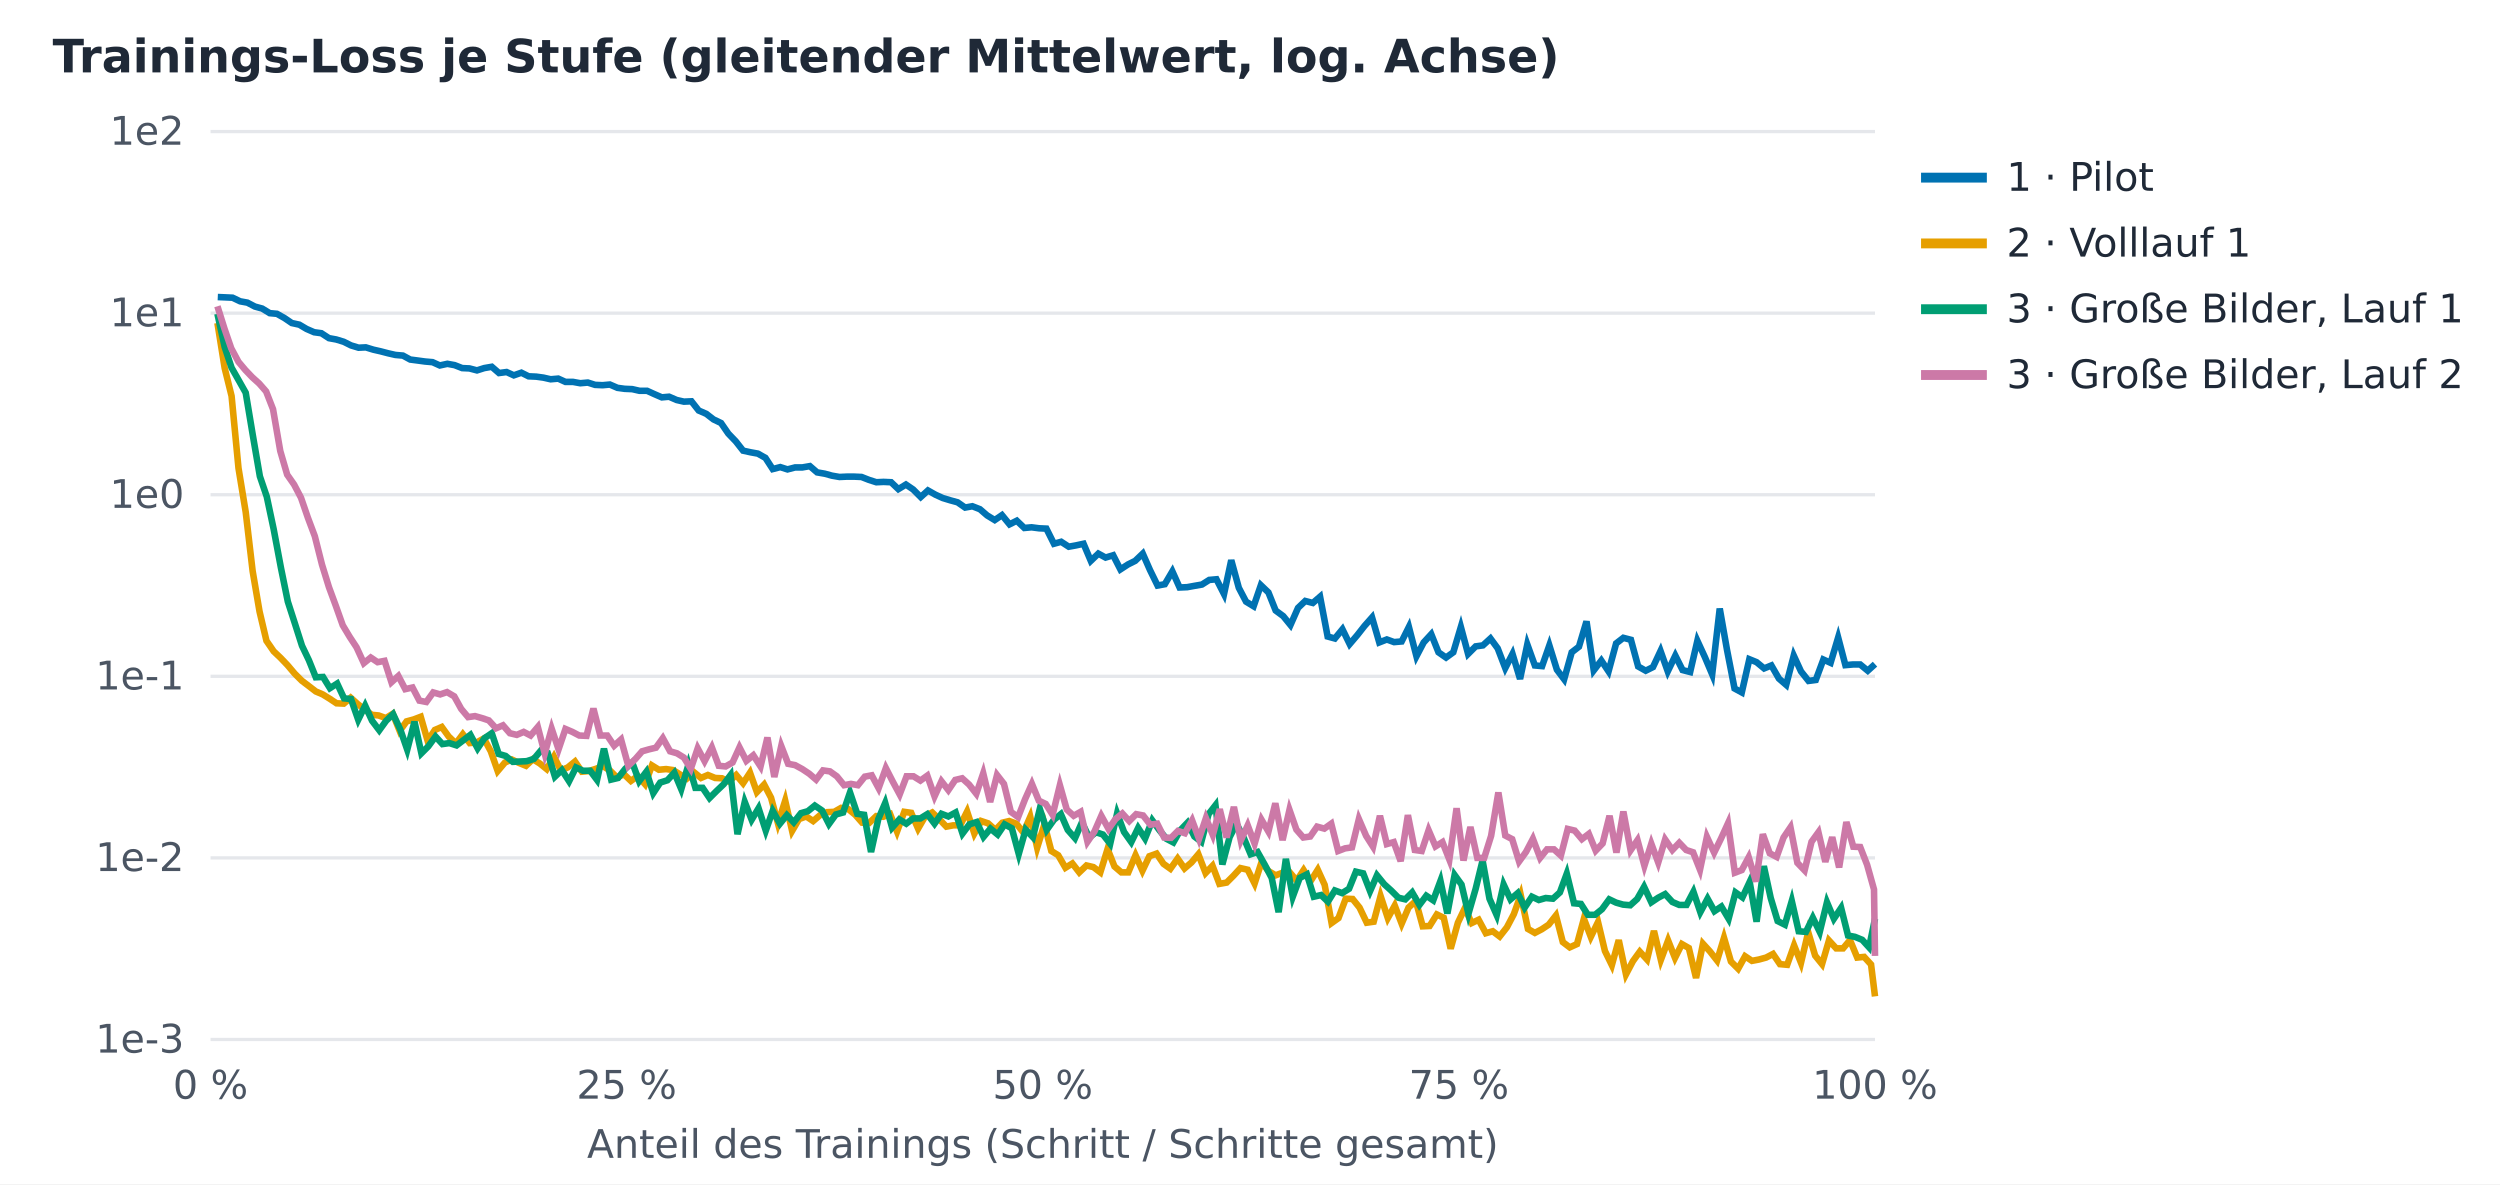
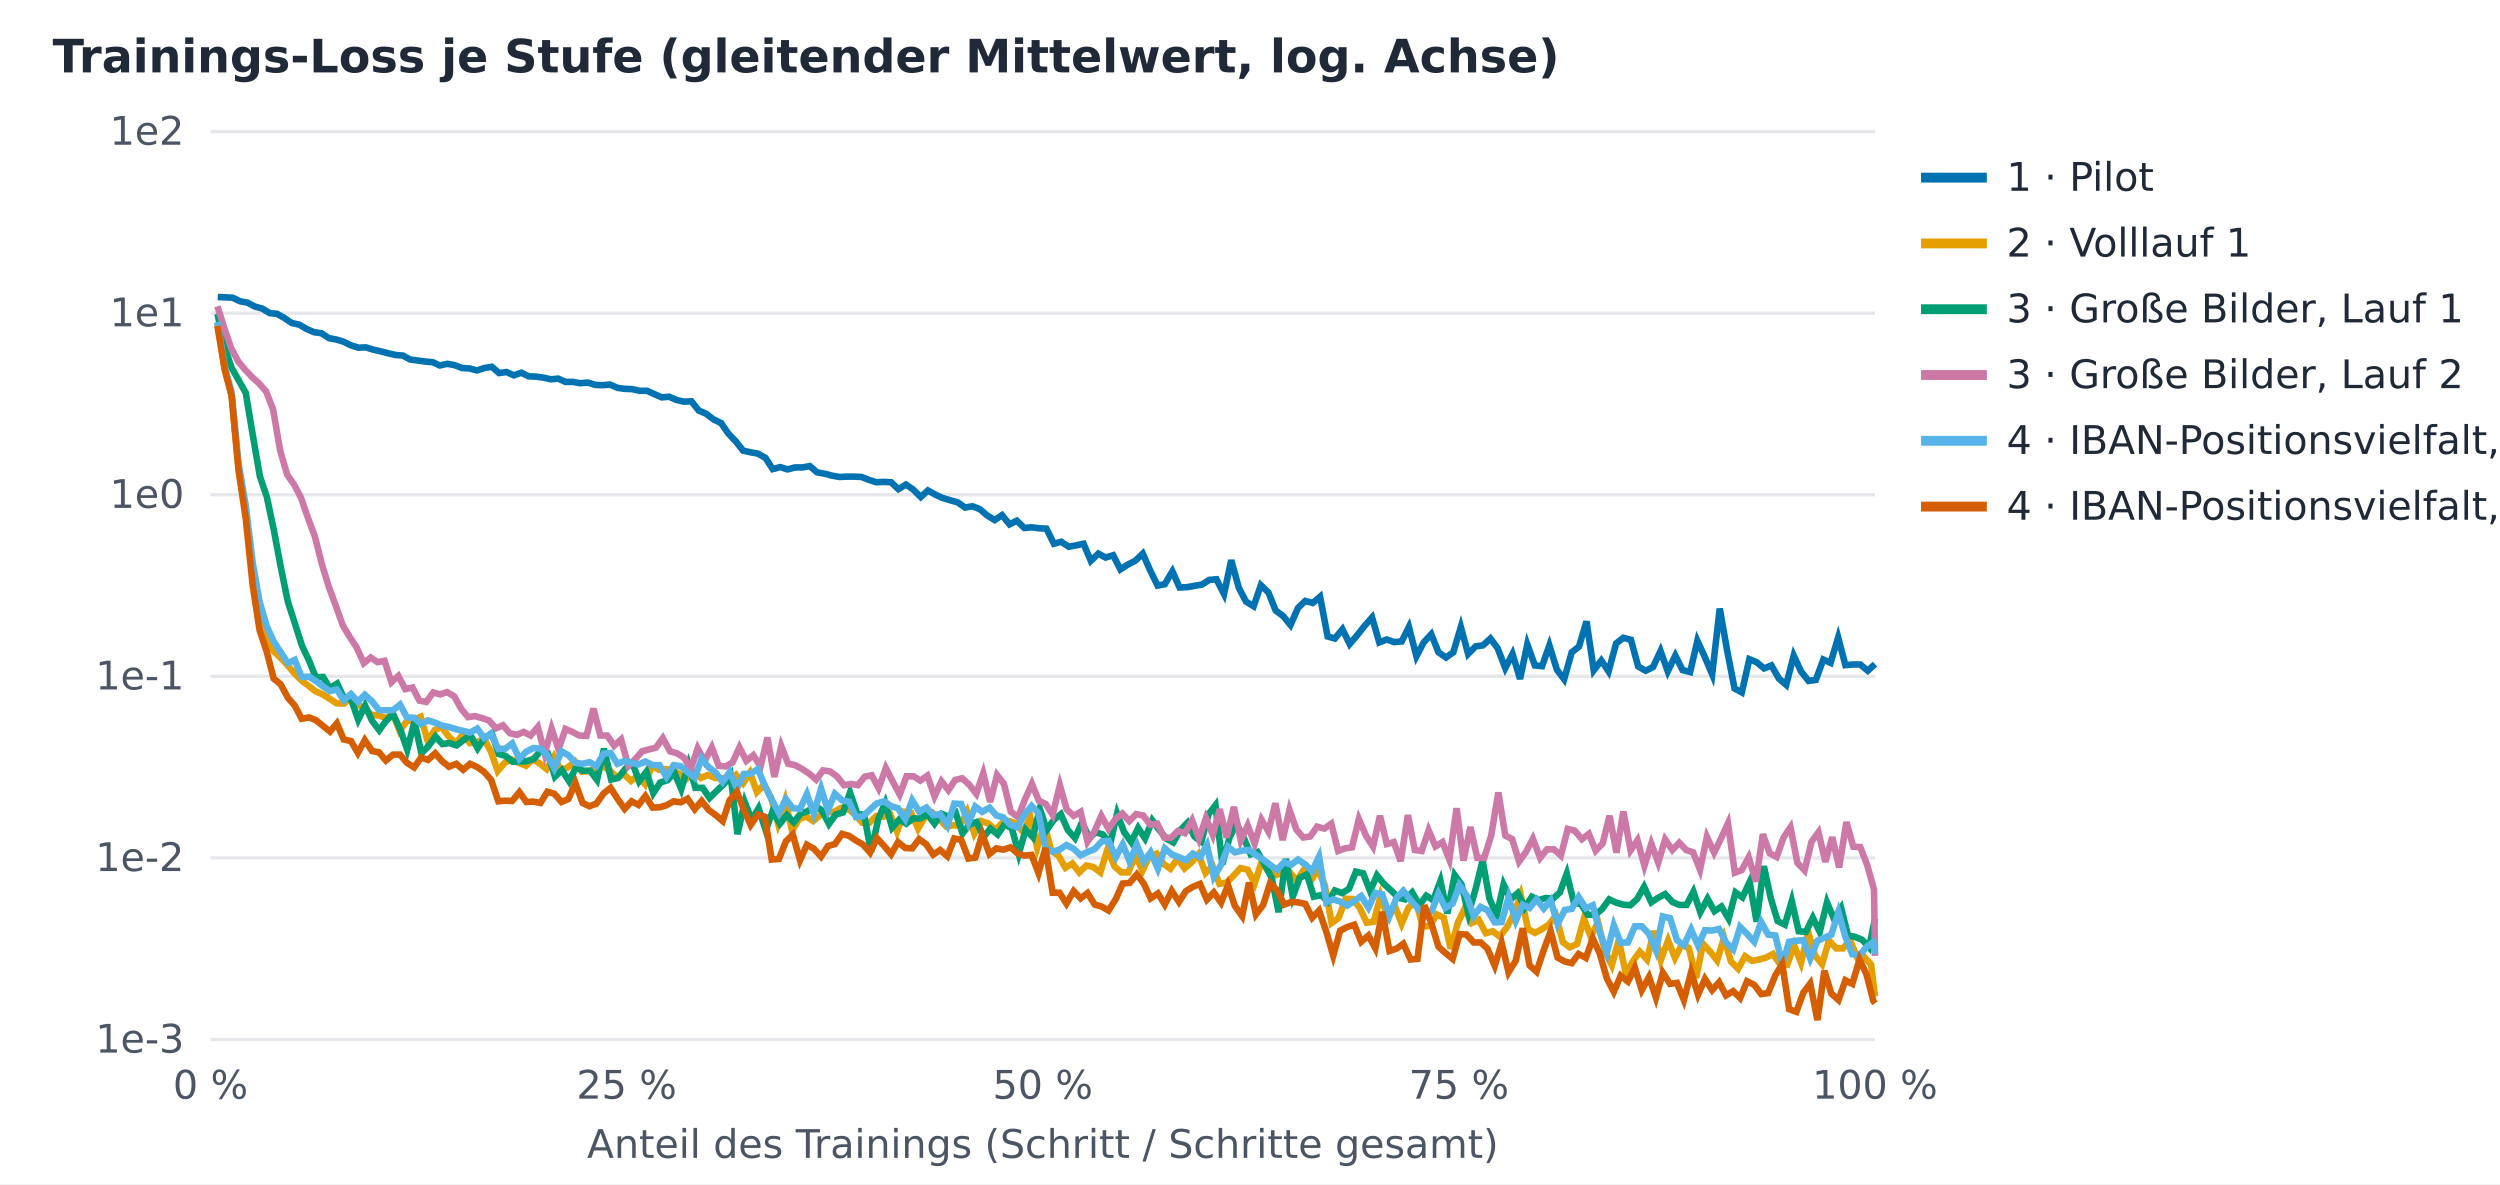
<svg xmlns="http://www.w3.org/2000/svg" width="760" height="360" viewBox="0 0 760 360" font-family="DejaVu Sans, Arial, sans-serif" font-size="12">
  <rect width="760" height="360" fill="#ffffff" />
  <text x="16" y="22" font-size="14" font-weight="bold" fill="#1f2937">Trainings-Loss je Stufe (gleitender Mittelwert, log. Achse)</text>
  <line x1="64" x2="570" y1="316.0" y2="316.0" stroke="#e5e7eb" />
  <text x="56" y="320.0" text-anchor="end" fill="#4b5563">1e-3</text>
  <line x1="64" x2="570" y1="260.8" y2="260.8" stroke="#e5e7eb" />
  <text x="56" y="264.8" text-anchor="end" fill="#4b5563">1e-2</text>
  <line x1="64" x2="570" y1="205.6" y2="205.6" stroke="#e5e7eb" />
  <text x="56" y="209.6" text-anchor="end" fill="#4b5563">1e-1</text>
  <line x1="64" x2="570" y1="150.4" y2="150.4" stroke="#e5e7eb" />
  <text x="56" y="154.4" text-anchor="end" fill="#4b5563">1e0</text>
  <line x1="64" x2="570" y1="95.2" y2="95.2" stroke="#e5e7eb" />
  <text x="56" y="99.2" text-anchor="end" fill="#4b5563">1e1</text>
  <line x1="64" x2="570" y1="40.0" y2="40.0" stroke="#e5e7eb" />
  <text x="56" y="44.0" text-anchor="end" fill="#4b5563">1e2</text>
  <text x="64.0" y="334" text-anchor="middle" fill="#4b5563">0 %</text>
  <text x="190.5" y="334" text-anchor="middle" fill="#4b5563">25 %</text>
  <text x="317.0" y="334" text-anchor="middle" fill="#4b5563">50 %</text>
  <text x="443.5" y="334" text-anchor="middle" fill="#4b5563">75 %</text>
  <text x="570.0" y="334" text-anchor="middle" fill="#4b5563">100 %</text>
  <text x="317.0" y="352" text-anchor="middle" fill="#4b5563">Anteil des Trainings (Schritt / Schritte gesamt)</text>
  <polyline fill="none" stroke="#0072B2" stroke-width="2" points="66.2,90.3 68.5,90.4 70.7,90.5 73.0,91.6 75.2,92.0 77.5,93.2 79.7,93.8 82.0,95.2 84.2,95.4 86.5,96.7 88.7,98.2 91.0,98.7 93.2,100.0 95.5,101.0 97.7,101.3 100.0,102.8 102.2,103.2 104.5,103.9 106.7,105.0 109.0,105.7 111.2,105.6 113.5,106.3 115.7,106.8 118.0,107.4 120.2,107.9 122.5,108.1 124.7,109.3 127.0,109.6 129.2,109.9 131.5,110.1 133.7,111.1 136.0,110.6 138.2,111.0 140.5,111.9 142.7,112.0 145.0,112.6 147.2,111.9 149.5,111.5 151.7,113.4 154.0,113.1 156.2,114.1 158.5,113.3 160.7,114.4 163.0,114.5 165.2,114.8 167.4,115.3 169.7,115.1 171.9,116.1 174.2,116.1 176.4,116.5 178.7,116.3 180.9,117.0 183.2,117.1 185.4,116.9 187.7,117.9 189.9,118.2 192.2,118.3 194.4,118.8 196.7,118.8 198.9,119.8 201.2,120.8 203.4,120.6 205.7,121.6 207.9,122.1 210.2,122.0 212.4,124.8 214.7,125.8 216.9,127.5 219.2,128.6 221.4,131.8 223.7,134.2 225.9,137.0 228.2,137.5 230.4,137.9 232.7,139.2 234.9,142.6 237.2,142.0 239.4,142.7 241.7,142.1 243.9,142.1 246.2,141.7 248.4,143.6 250.7,144.0 252.9,144.6 255.2,145.0 257.4,144.9 259.7,144.9 261.9,145.0 264.2,145.9 266.4,146.6 268.6,146.5 270.9,146.6 273.1,148.7 275.4,147.3 277.6,148.8 279.9,151.1 282.1,149.1 284.4,150.4 286.6,151.4 288.9,152.1 291.1,152.7 293.4,154.3 295.6,153.9 297.9,154.8 300.1,156.7 302.4,158.1 304.6,156.6 306.9,159.4 309.1,158.3 311.4,160.5 313.6,160.3 315.9,160.6 318.1,160.7 320.4,165.3 322.6,164.7 324.9,166.2 327.1,165.8 329.4,165.3 331.6,170.5 333.9,168.3 336.1,169.5 338.4,168.8 340.6,173.1 342.9,171.6 345.1,170.5 347.4,168.3 349.6,173.3 351.9,178.0 354.1,177.6 356.4,173.7 358.6,178.6 360.9,178.5 363.1,178.1 365.4,177.7 367.6,176.3 369.8,176.1 372.1,180.6 374.3,170.3 376.6,178.7 378.8,182.9 381.1,184.3 383.3,177.9 385.6,180.1 387.8,185.6 390.1,187.3 392.3,190.0 394.6,184.8 396.8,182.7 399.1,183.3 401.3,181.4 403.6,193.5 405.8,194.1 408.1,191.3 410.3,195.8 412.6,193.1 414.8,190.3 417.1,187.7 419.3,195.3 421.6,194.4 423.8,195.2 426.1,195.0 428.3,190.6 430.6,199.5 432.8,195.3 435.1,192.8 437.3,198.3 439.6,199.9 441.8,198.3 444.1,190.6 446.3,198.8 448.6,196.5 450.8,196.2 453.1,194.1 455.3,197.1 457.6,203.1 459.8,198.8 462.1,206.4 464.3,195.9 466.6,202.3 468.8,202.5 471.0,196.2 473.3,203.6 475.5,206.5 477.8,198.3 480.0,196.6 482.3,188.9 484.5,203.8 486.8,200.8 489.0,204.1 491.3,195.6 493.5,193.9 495.8,194.5 498.0,202.6 500.3,203.9 502.5,202.8 504.8,197.9 507.0,204.1 509.3,199.3 511.5,203.7 513.8,204.3 516.0,194.8 518.3,199.8 520.5,205.0 522.8,185.0 525.0,197.5 527.3,209.3 529.5,210.5 531.8,200.4 534.0,201.3 536.3,203.2 538.5,202.3 540.8,206.3 543.0,208.2 545.3,199.3 547.5,204.1 549.8,207.0 552.0,206.7 554.3,200.5 556.5,201.5 558.8,193.8 561.0,202.2 563.3,202.0 565.5,202.0 567.8,203.9 570.0,201.9" />
  <line x1="584" x2="604" y1="54" y2="54" stroke="#0072B2" stroke-width="3" />
  <text x="610" y="58" fill="#1f2937">1 · Pilot</text>
  <polyline fill="none" stroke="#E69F00" stroke-width="2" points="66.1,98.2 68.3,111.9 70.4,120.4 72.5,142.3 74.7,155.7 76.8,173.6 78.9,185.9 81.0,194.8 83.2,198.0 85.3,200.0 87.4,202.2 89.6,204.8 91.7,206.9 93.8,208.5 96.0,210.2 98.1,211.1 100.2,212.4 102.3,213.8 104.5,213.9 106.6,212.1 108.7,214.0 110.9,215.7 113.0,217.3 115.1,217.5 117.3,218.3 119.4,217.0 121.5,222.2 123.6,219.3 125.8,218.7 127.9,217.9 130.0,225.2 132.2,221.9 134.3,221.0 136.4,223.9 138.6,226.0 140.7,223.2 142.8,225.9 144.9,225.7 147.1,224.5 149.2,228.4 151.3,234.4 153.5,231.8 155.6,230.9 157.7,231.9 159.9,232.8 162.0,230.8 164.1,232.1 166.2,233.8 168.4,230.0 170.5,234.2 172.6,233.3 174.8,231.5 176.9,234.6 179.0,234.4 181.2,233.7 183.3,232.9 185.4,234.2 187.5,236.3 189.7,235.4 191.8,237.4 193.9,235.9 196.1,238.4 198.2,232.7 200.3,234.0 202.5,233.8 204.6,234.1 206.7,235.4 208.8,236.7 211.0,234.8 213.1,236.5 215.2,235.6 217.4,236.5 219.5,236.6 221.6,237.6 223.8,235.6 225.9,238.1 228.0,234.9 230.1,240.8 232.3,238.5 234.4,242.5 236.5,250.3 238.7,243.4 240.8,252.6 242.9,249.0 245.1,248.2 247.2,249.6 249.3,247.8 251.4,246.9 253.6,246.8 255.7,245.6 257.8,245.9 260.0,247.7 262.1,250.1 264.2,250.2 266.4,248.1 268.5,248.3 270.6,247.5 272.7,252.8 274.9,246.8 277.0,247.1 279.1,251.9 281.3,248.1 283.4,247.0 285.5,249.0 287.7,251.3 289.8,250.9 291.9,250.9 294.0,246.7 296.2,253.4 298.3,249.6 300.4,250.3 302.6,252.3 304.7,250.1 306.8,249.6 309.0,250.4 311.1,253.1 313.2,248.3 315.3,257.7 317.5,250.6 319.6,258.7 321.7,260.0 323.9,263.8 326.0,262.5 328.1,265.2 330.3,263.1 332.4,263.6 334.5,265.2 336.7,258.1 338.8,263.4 340.9,265.2 343.0,265.2 345.2,260.0 347.3,264.7 349.4,260.3 351.6,259.5 353.7,262.6 355.8,264.1 358.0,261.0 360.1,264.0 362.2,262.2 364.3,259.7 366.5,265.4 368.6,263.2 370.7,268.7 372.9,268.3 375.0,266.2 377.1,263.9 379.3,264.4 381.4,268.6 383.5,262.1 385.6,264.8 387.8,266.1 389.9,265.3 392.0,265.1 394.2,267.7 396.3,264.5 398.4,267.9 400.6,264.4 402.7,269.0 404.8,280.6 406.9,279.1 409.1,273.2 411.2,273.3 413.3,275.9 415.5,280.5 417.6,280.2 419.7,272.4 421.9,279.1 424.0,275.3 426.1,280.8 428.2,275.9 430.4,273.9 432.5,281.6 434.6,281.5 436.8,278.0 438.9,279.0 441.0,288.4 443.2,280.5 445.3,276.1 447.4,280.6 449.5,279.6 451.7,283.7 453.8,283.1 455.9,284.7 458.1,281.9 460.2,277.9 462.3,272.1 464.5,282.4 466.6,283.6 468.7,282.5 470.8,281.1 473.0,278.3 475.1,286.4 477.2,288.0 479.4,287.0 481.5,279.3 483.6,284.8 485.8,280.3 487.9,289.1 490.0,293.4 492.1,285.8 494.3,296.2 496.4,292.2 498.5,289.3 500.7,291.7 502.8,283.0 504.9,291.8 507.1,285.9 509.2,291.2 511.3,287.0 513.4,288.2 515.6,297.3 517.7,286.9 519.8,289.2 522.0,292.0 524.1,285.1 526.2,292.3 528.4,294.5 530.5,290.7 532.6,292.1 534.7,291.7 536.9,291.1 539.0,290.0 541.1,293.1 543.3,293.3 545.4,287.4 547.5,292.7 549.7,283.4 551.8,290.5 553.9,293.1 556.0,285.9 558.2,288.3 560.3,288.3 562.4,285.8 564.6,291.1 566.7,290.9 568.8,293.2 570.0,302.9" />
  <line x1="584" x2="604" y1="74" y2="74" stroke="#E69F00" stroke-width="3" />
  <text x="610" y="78" fill="#1f2937">2 · Volllauf 1</text>
  <polyline fill="none" stroke="#009E73" stroke-width="2" points="66.1,95.4 68.3,105.5 70.4,111.8 72.5,115.5 74.7,119.4 76.8,132.0 79.0,144.8 81.1,151.0 83.2,160.9 85.4,172.6 87.5,182.9 89.6,189.4 91.8,196.3 93.9,200.7 96.0,205.9 98.2,205.8 100.3,209.2 102.5,207.8 104.6,212.3 106.7,212.5 108.9,218.8 111.0,214.5 113.1,219.1 115.3,222.0 117.4,219.1 119.5,217.1 121.7,221.8 123.8,227.9 126.0,219.4 128.1,229.0 130.2,226.9 132.4,223.9 134.5,226.2 136.6,225.9 138.8,226.6 140.9,225.0 143.0,223.4 145.2,227.5 147.3,224.4 149.5,222.9 151.6,229.2 153.7,229.8 155.9,231.6 158.0,231.5 160.1,231.4 162.3,230.7 164.4,228.2 166.5,228.9 168.7,236.1 170.8,234.1 173.0,237.5 175.1,233.3 177.2,234.3 179.4,234.3 181.5,237.1 183.6,227.6 185.8,237.0 187.9,236.5 190.1,233.7 192.2,231.8 194.3,237.5 196.5,234.6 198.6,241.1 200.7,237.9 202.9,237.2 205.0,234.9 207.1,239.9 209.3,232.4 211.4,239.5 213.6,239.5 215.7,242.6 217.8,240.5 220.0,238.4 222.1,235.6 224.2,253.6 226.4,243.8 228.5,249.2 230.6,245.7 232.8,252.5 234.9,246.5 237.1,250.4 239.2,247.8 241.3,250.0 243.5,247.2 245.6,246.6 247.7,244.9 249.9,246.4 252.0,250.5 254.1,247.6 256.3,247.0 258.4,240.9 260.6,247.4 262.7,247.7 264.8,259.0 267.0,249.0 269.1,244.1 271.2,251.6 273.4,249.1 275.5,250.4 277.6,248.8 279.8,248.8 281.9,247.5 284.1,250.4 286.2,247.4 288.3,248.2 290.5,247.0 292.6,253.4 294.7,250.6 296.9,249.9 299.0,254.4 301.1,251.9 303.3,253.7 305.4,250.6 307.6,251.8 309.7,259.6 311.8,252.2 314.0,254.5 316.1,245.9 318.2,252.3 320.4,249.2 322.5,247.5 324.6,252.3 326.8,254.8 328.9,250.0 331.1,254.6 333.2,253.0 335.3,253.7 337.5,256.5 339.6,247.3 341.7,252.9 343.9,256.0 346.0,251.7 348.1,254.9 350.3,249.4 352.4,252.3 354.6,255.0 356.7,256.1 358.8,252.4 361.0,250.1 363.1,254.3 365.2,255.9 367.4,247.5 369.5,244.8 371.6,262.8 373.8,254.5 375.9,250.4 378.1,254.7 380.2,259.7 382.3,259.0 384.5,262.9 386.6,266.9 388.7,277.3 390.9,261.1 393.0,272.6 395.1,266.9 397.3,265.8 399.4,272.6 401.6,272.1 403.7,274.1 405.8,270.7 408.0,271.5 410.1,270.2 412.2,265.0 414.4,265.5 416.5,270.9 418.6,266.1 420.8,268.8 422.9,270.7 425.1,272.9 427.2,273.4 429.3,271.3 431.5,275.1 433.6,272.3 435.7,273.7 437.9,267.8 440.0,277.7 442.2,266.0 444.3,268.9 446.4,277.8 448.6,270.2 450.7,261.6 452.8,273.2 455.0,278.2 457.1,268.9 459.2,273.4 461.4,271.5 463.5,275.9 465.7,272.6 467.8,273.6 469.9,273.0 472.1,273.2 474.2,271.3 476.3,265.6 478.5,274.6 480.6,274.8 482.7,278.1 484.9,278.1 487.0,276.4 489.2,273.4 491.3,274.4 493.4,275.0 495.6,275.2 497.7,273.3 499.8,269.6 502.0,274.3 504.1,272.9 506.2,271.8 508.4,274.2 510.5,275.1 512.7,275.1 514.8,271.1 516.9,277.3 519.1,273.2 521.2,277.0 523.3,275.6 525.5,279.3 527.6,271.3 529.7,272.8 531.9,268.1 534.0,280.2 536.2,263.3 538.3,273.0 540.4,280.0 542.6,281.1 544.7,273.9 546.8,283.1 549.0,283.3 551.1,279.0 553.2,283.3 555.4,274.3 557.5,279.3 559.7,276.0 561.8,284.4 563.9,284.8 566.1,285.7 568.2,288.0 570.0,279.3" />
  <line x1="584" x2="604" y1="94" y2="94" stroke="#009E73" stroke-width="3" />
  <text x="610" y="98" fill="#1f2937">3 · Große Bilder, Lauf 1</text>
  <polyline fill="none" stroke="#CC79A7" stroke-width="2" points="66.1,93.1 68.2,99.8 70.3,105.9 72.5,110.0 74.6,112.5 76.7,114.7 78.8,116.6 80.9,119.0 83.0,124.4 85.2,137.1 87.3,144.3 89.4,147.3 91.5,151.3 93.6,157.4 95.7,163.0 97.9,171.7 100.0,178.5 102.1,184.2 104.2,190.1 106.3,193.6 108.4,196.8 110.6,201.6 112.7,199.9 114.8,201.3 116.9,200.9 119.0,207.4 121.1,205.5 123.2,209.5 125.4,209.0 127.5,213.0 129.6,213.4 131.7,210.5 133.8,211.1 135.9,210.4 138.1,211.7 140.2,215.5 142.3,218.0 144.4,217.7 146.5,218.3 148.6,219.0 150.8,221.4 152.9,220.5 155.0,222.9 157.1,223.4 159.2,222.5 161.3,223.6 163.5,221.0 165.6,229.1 167.7,221.5 169.8,227.8 171.9,221.6 174.0,222.5 176.1,223.6 178.3,223.7 180.4,215.4 182.5,223.6 184.6,223.6 186.7,226.7 188.8,224.8 191.0,232.8 193.1,230.8 195.2,228.4 197.3,227.8 199.4,227.3 201.5,224.4 203.7,228.4 205.8,229.0 207.9,230.3 210.0,233.7 212.1,227.5 214.2,231.4 216.4,227.2 218.5,232.8 220.6,233.0 222.7,231.8 224.8,227.2 226.9,231.3 229.0,229.6 231.2,233.0 233.3,224.2 235.4,236.2 237.5,226.8 239.6,232.2 241.7,232.6 243.9,233.8 246.0,235.2 248.1,237.0 250.2,234.2 252.3,234.5 254.4,236.0 256.6,238.7 258.7,238.3 260.8,238.7 262.9,236.1 265.0,235.7 267.1,239.6 269.3,233.5 271.4,237.6 273.5,241.5 275.6,236.0 277.7,236.0 279.8,237.3 281.9,235.8 284.1,242.1 286.2,237.5 288.3,240.2 290.4,237.1 292.5,236.6 294.6,238.5 296.8,241.3 298.9,235.1 301.0,243.8 303.1,235.6 305.2,238.3 307.3,246.8 309.5,248.4 311.6,243.0 313.7,238.3 315.8,243.4 317.9,244.4 320.0,247.7 322.2,238.7 324.3,246.1 326.4,248.0 328.5,246.8 330.6,255.9 332.7,252.8 334.8,248.0 337.0,252.0 339.1,249.0 341.2,247.3 343.3,249.6 345.4,247.5 347.5,247.9 349.7,250.7 351.8,250.4 353.9,254.6 356.0,254.7 358.1,252.6 360.2,253.3 362.4,249.4 364.5,255.0 366.6,248.7 368.7,253.8 370.8,246.0 372.9,254.6 375.1,245.3 377.2,255.5 379.3,250.9 381.4,256.5 383.5,249.2 385.6,252.8 387.7,244.2 389.9,255.4 392.0,246.2 394.1,252.2 396.2,254.6 398.3,254.3 400.4,251.3 402.6,251.9 404.7,250.4 406.8,258.7 408.9,257.9 411.0,257.6 413.1,249.0 415.3,254.1 417.4,257.4 419.5,248.0 421.6,256.6 423.7,256.0 425.8,261.8 428.0,247.8 430.1,258.4 432.2,258.7 434.3,252.4 436.4,257.3 438.5,256.0 440.6,261.3 442.8,245.7 444.9,261.6 447.0,251.4 449.1,260.8 451.2,260.8 453.3,254.1 455.5,240.9 457.6,254.0 459.7,255.1 461.8,261.9 463.9,259.0 466.0,255.0 468.2,260.8 470.3,258.2 472.4,258.2 474.5,260.1 476.6,252.0 478.7,252.5 480.9,255.1 483.0,253.5 485.1,258.6 487.2,256.4 489.3,248.0 491.4,259.2 493.5,246.7 495.7,258.5 497.8,255.4 499.9,263.2 502.0,256.5 504.1,262.2 506.2,255.2 508.4,258.4 510.5,256.2 512.6,258.4 514.7,259.1 516.8,264.4 518.9,254.4 521.1,259.2 523.2,254.9 525.3,250.3 527.4,265.3 529.5,264.5 531.6,260.6 533.8,268.0 535.9,253.6 538.0,259.4 540.1,260.5 542.2,254.6 544.3,251.5 546.4,262.3 548.6,264.6 550.7,255.9 552.8,253.0 554.9,262.0 557.0,254.5 559.1,263.7 561.3,249.9 563.4,257.4 565.5,257.5 567.6,262.9 569.7,270.4 570.0,290.6" />
  <line x1="584" x2="604" y1="114" y2="114" stroke="#CC79A7" stroke-width="3" />
  <text x="610" y="118" fill="#1f2937">3 · Große Bilder, Lauf 2</text>
+   <polyline fill="none" stroke="#56B4E9" stroke-width="2" points="66.1,97.9 68.3,111.3 70.4,119.3 72.5,140.7 74.7,153.7 76.8,170.9 78.9,182.9 81.1,190.4 83.2,195.0 85.3,198.2 87.5,201.6 89.6,200.6 91.7,205.8 93.9,205.7 96.0,207.0 98.1,208.6 100.3,210.1 102.4,209.6 104.5,212.9 106.7,211.0 108.8,213.3 110.9,211.2 113.1,213.2 115.2,215.9 117.3,215.9 119.5,215.9 121.6,214.2 123.7,218.1 125.9,218.2 128.0,220.1 130.1,219.0 132.3,219.7 134.4,220.6 136.5,221.0 138.7,221.7 140.8,222.2 142.9,222.7 145.1,221.5 147.2,224.4 149.3,223.1 151.5,227.7 153.6,227.6 155.7,226.0 157.9,230.7 160.0,228.5 162.1,227.4 164.3,227.6 166.4,229.6 168.5,233.6 170.7,228.4 172.8,229.6 174.9,231.9 177.1,232.2 179.2,231.7 181.3,232.9 183.5,229.1 185.6,228.9 187.7,232.2 189.9,231.3 192.0,231.9 194.1,232.4 196.2,231.5 198.4,232.6 200.5,232.6 202.6,236.2 204.8,232.6 206.9,232.9 209.0,234.7 211.2,236.4 213.3,230.6 215.4,233.2 217.6,234.9 219.7,237.7 221.8,234.7 224.0,239.7 226.1,235.3 228.2,235.2 230.4,233.8 232.5,238.9 234.6,243.1 236.8,247.2 238.9,242.9 241.0,245.7 243.2,245.9 245.3,241.4 247.4,247.4 249.6,239.7 251.7,246.3 253.8,241.3 256.0,243.3 258.1,243.7 260.2,248.4 262.4,248.1 264.5,246.1 266.6,244.2 268.8,243.6 270.9,245.1 273.0,245.7 275.2,249.0 277.3,243.3 279.4,246.7 281.6,245.5 283.7,247.8 285.8,247.5 288.0,251.0 290.1,244.3 292.2,244.4 294.4,250.2 296.5,245.2 298.6,246.8 300.8,245.5 302.9,247.9 305.0,248.5 307.2,250.8 309.3,251.5 311.4,247.7 313.6,245.0 315.7,247.2 317.8,257.8 320.0,258.9 322.1,258.3 324.2,256.9 326.4,258.0 328.5,260.0 330.6,259.0 332.8,258.1 334.9,255.8 337.0,255.6 339.2,260.6 341.3,256.7 343.4,261.9 345.6,256.8 347.7,262.0 349.8,259.1 352.0,264.1 354.1,257.9 356.2,259.7 358.4,260.6 360.5,261.5 362.6,259.5 364.8,260.6 366.9,256.9 369.0,266.5 371.2,262.9 373.3,257.4 375.4,259.1 377.6,258.6 379.7,258.4 381.8,259.9 384.0,261.3 386.1,262.9 388.2,264.4 390.4,262.1 392.5,262.9 394.6,261.3 396.8,262.8 398.9,264.8 401.0,260.4 403.2,274.3 405.3,273.4 407.4,274.1 409.6,275.3 411.7,273.9 413.8,272.4 416.0,275.9 418.1,271.4 420.2,271.9 422.4,278.4 424.5,273.0 426.6,270.8 428.8,273.6 430.9,276.0 433.0,278.6 435.2,277.0 437.3,271.7 439.4,276.0 441.6,274.7 443.7,269.1 445.8,272.1 448.0,278.5 450.1,275.7 452.2,276.7 454.4,280.4 456.5,280.3 458.6,272.8 460.8,279.9 462.9,275.0 465.0,276.0 467.1,273.4 469.3,276.2 471.4,273.7 473.5,280.9 475.7,276.6 477.8,276.3 479.9,272.7 482.1,276.1 484.2,275.2 486.3,283.3 488.5,289.7 490.6,281.3 492.7,286.6 494.9,286.5 497.0,281.6 499.1,281.6 501.3,283.9 503.4,288.9 505.5,278.6 507.7,279.1 509.8,285.8 511.9,287.4 514.1,282.6 516.2,287.4 518.3,282.8 520.5,282.9 522.6,282.4 524.7,286.5 526.9,288.6 529.0,281.8 531.1,283.9 533.3,286.3 535.4,280.3 537.5,284.1 539.7,284.4 541.8,293.1 543.9,286.3 546.1,286.0 548.2,285.8 550.3,291.4 552.5,286.0 554.6,285.1 556.7,284.2 558.9,277.3 561.0,284.8 563.1,290.1 565.3,290.4 567.4,287.9 569.5,286.4 570.0,290.0" />
+   <line x1="584" x2="604" y1="134" y2="134" stroke="#56B4E9" stroke-width="3" />
+   <text x="610" y="138" fill="#1f2937">4 · IBAN-Positionsvielfalt, Lauf 1</text>
+   <polyline fill="none" stroke="#D55E00" stroke-width="2" points="66.1,99.1 68.3,112.4 70.4,120.2 72.5,142.8 74.7,157.6 76.8,177.8 78.9,191.5 81.1,198.2 83.2,206.3 85.3,208.0 87.5,212.1 89.6,214.5 91.7,218.5 93.9,218.1 96.0,218.9 98.1,220.6 100.3,222.4 102.4,219.9 104.5,224.8 106.7,225.3 108.8,228.9 110.9,225.0 113.1,228.3 115.2,228.7 117.3,231.2 119.5,229.4 121.6,229.4 123.7,231.9 125.9,233.3 128.0,230.3 130.1,231.0 132.3,229.0 134.4,231.4 136.5,233.1 138.7,232.2 140.8,234.0 142.9,232.2 145.1,233.2 147.2,234.7 149.3,237.1 151.5,243.6 153.6,243.4 155.7,243.5 157.9,240.8 160.0,243.8 162.1,243.7 164.3,244.1 166.4,240.7 168.5,241.3 170.7,243.8 172.8,242.9 174.9,238.0 177.1,244.1 179.2,245.1 181.3,244.3 183.5,241.2 185.6,239.5 187.7,242.8 189.9,245.9 192.0,243.6 194.1,244.7 196.2,242.0 198.4,245.5 200.5,245.4 202.6,244.8 204.8,243.6 206.9,243.9 209.0,242.8 211.2,246.0 213.3,243.5 215.4,246.2 217.6,247.8 219.7,249.6 221.8,243.3 224.0,240.7 226.1,246.0 228.2,250.8 230.4,247.6 232.5,248.3 234.6,261.3 236.8,261.1 238.9,255.8 241.0,253.7 243.2,261.5 245.3,256.8 247.4,258.0 249.6,260.4 251.7,257.2 253.8,256.6 256.0,253.5 258.1,254.1 260.2,255.5 262.4,256.8 264.5,259.2 266.6,254.8 268.8,257.2 270.9,259.7 273.0,256.0 275.2,257.8 277.3,257.9 279.4,255.1 281.6,256.7 283.7,259.8 285.8,258.4 288.0,260.3 290.1,254.9 292.2,255.3 294.4,261.0 296.5,260.7 298.6,253.6 300.8,259.6 302.9,257.9 305.0,258.3 307.2,257.6 309.3,259.4 311.4,260.1 313.6,259.9 315.7,265.4 317.8,257.8 320.0,271.4 322.1,271.4 324.2,274.7 326.4,270.9 328.5,273.1 330.6,271.5 332.8,275.0 334.9,275.6 337.0,276.8 339.2,273.3 341.3,268.6 343.4,268.4 345.6,265.8 347.7,268.6 349.8,273.1 352.0,271.6 354.1,275.0 356.2,270.8 358.4,274.2 360.5,270.9 362.6,269.6 364.8,268.7 366.9,273.5 369.0,271.3 371.2,274.4 373.3,269.1 375.4,275.4 377.6,278.5 379.7,268.3 381.8,278.0 384.0,275.1 386.1,268.5 388.2,270.6 390.4,275.0 392.5,274.2 394.6,274.3 396.8,274.8 398.9,279.0 401.0,276.8 403.2,283.3 405.3,290.5 407.4,282.9 409.6,281.8 411.7,281.1 413.8,286.3 416.0,284.4 418.1,288.3 420.2,277.2 422.4,289.1 424.5,288.4 426.6,286.9 428.8,291.7 430.9,291.5 433.0,275.2 435.2,280.9 437.3,287.8 439.4,289.7 441.6,291.5 443.7,284.0 445.8,284.1 448.0,286.5 450.1,286.5 452.2,288.4 454.4,293.6 456.5,286.7 458.6,295.6 460.8,292.0 462.9,282.2 465.0,293.5 467.1,295.4 469.3,288.8 471.4,283.1 473.5,291.1 475.7,292.3 477.8,292.8 479.9,290.0 482.1,291.2 484.2,285.3 486.3,289.8 488.5,297.5 490.6,301.5 492.7,296.6 494.9,298.4 497.0,294.2 499.1,301.0 501.3,297.0 503.4,303.3 505.5,295.7 507.7,299.1 509.8,298.8 511.9,304.0 514.1,295.5 516.2,302.4 518.3,297.6 520.5,301.0 522.6,298.6 524.7,302.6 526.9,301.3 529.0,303.4 531.1,298.3 533.3,299.4 535.4,302.2 537.5,301.9 539.7,296.5 541.8,293.1 543.9,306.8 546.1,307.6 548.2,301.8 550.3,299.0 552.5,310.1 554.6,295.1 556.7,302.0 558.9,304.0 561.0,298.0 563.1,299.1 565.3,291.7 567.4,296.2 569.5,304.3 570.0,305.0" />
+   <line x1="584" x2="604" y1="154" y2="154" stroke="#D55E00" stroke-width="3" />
+   <text x="610" y="158" fill="#1f2937">4 · IBAN-Positionsvielfalt, Lauf 2</text>
</svg>
